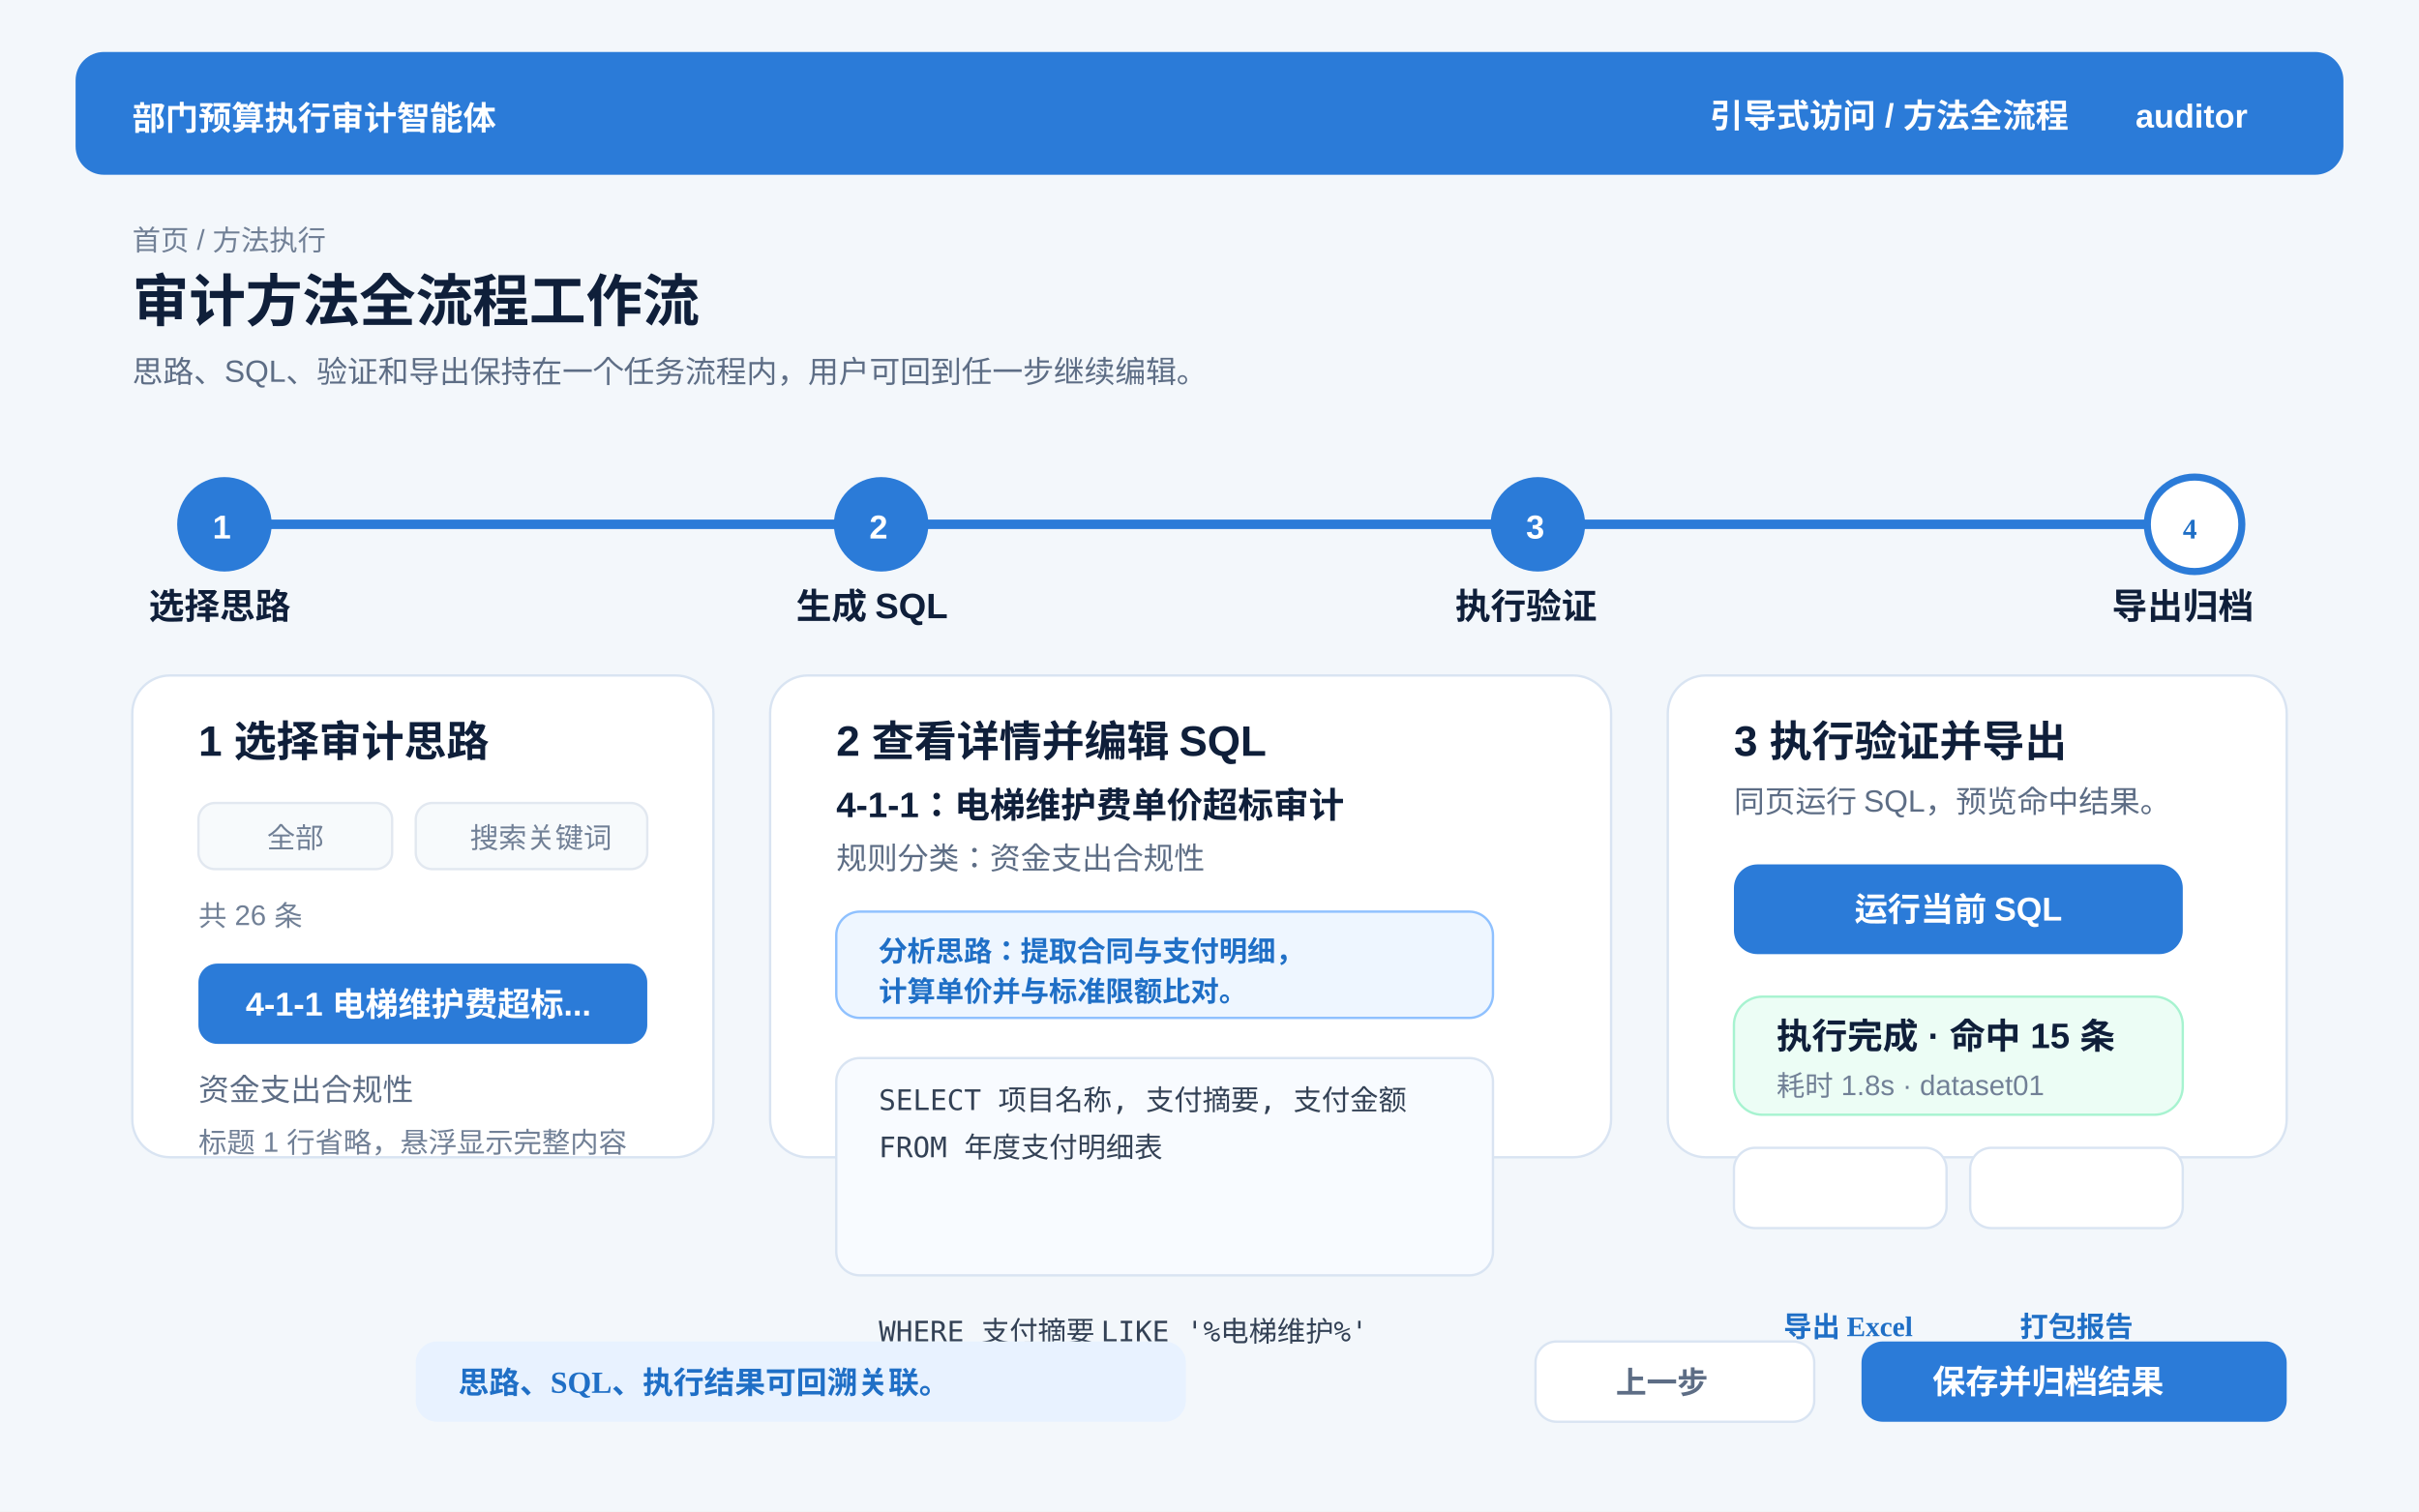
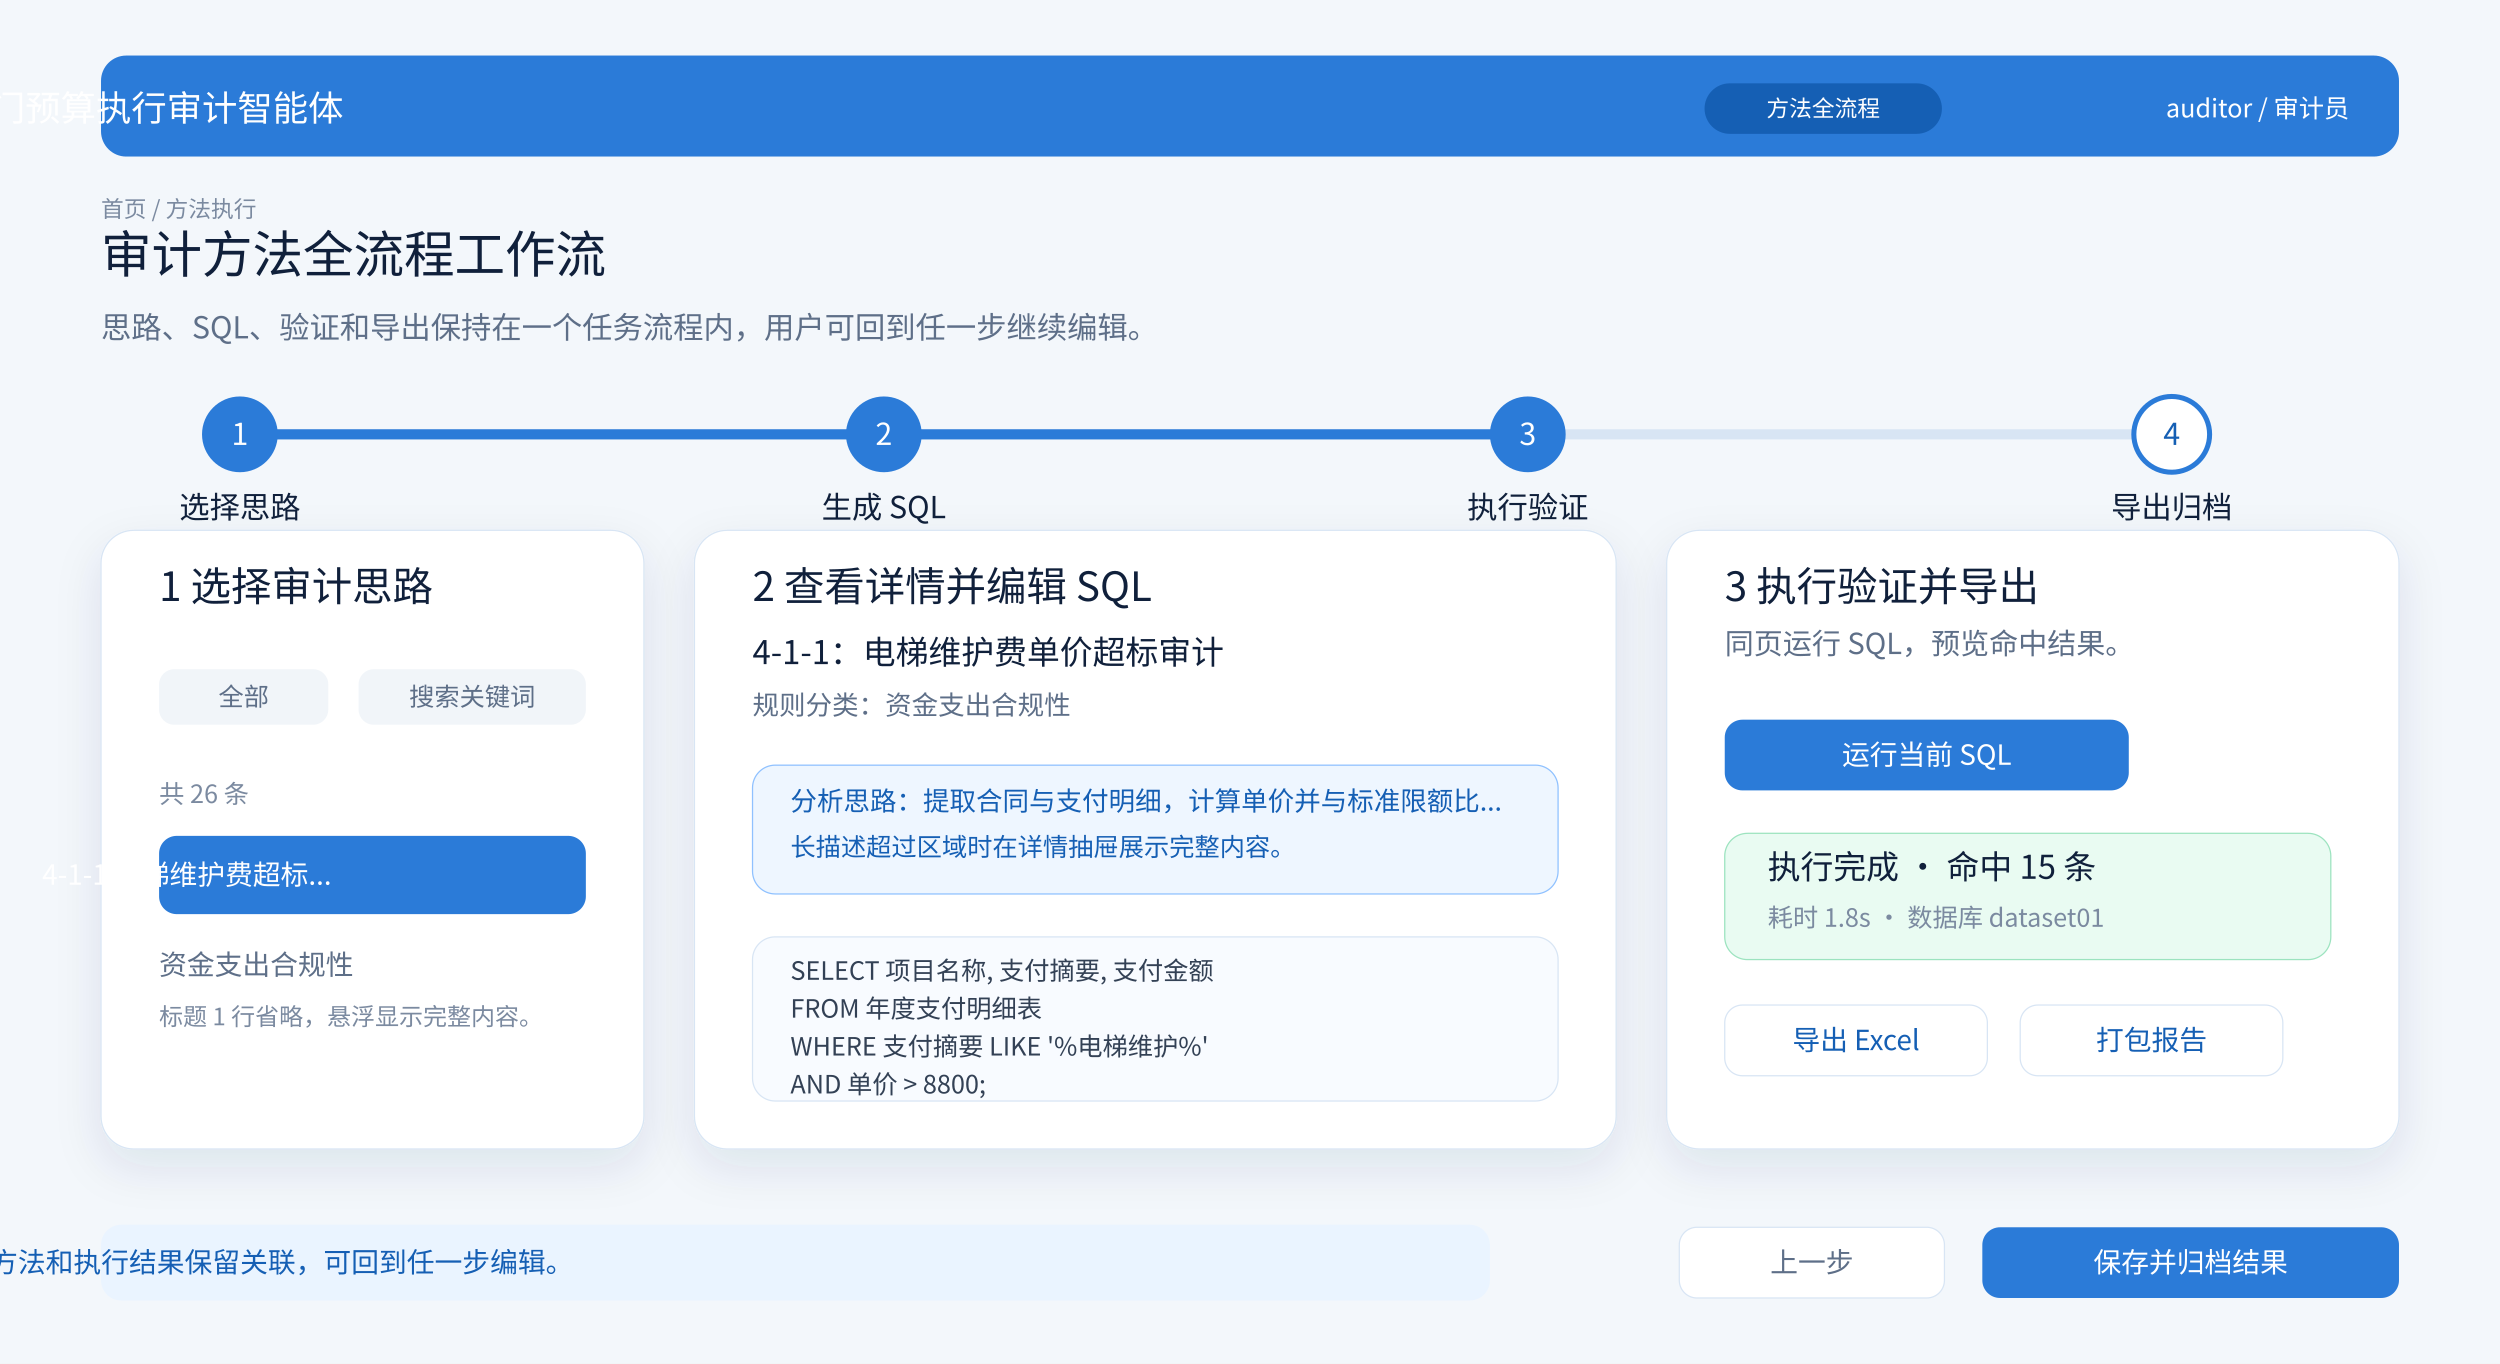
- <svg xmlns="http://www.w3.org/2000/svg" width="1024" height="640" viewBox="0 0 1024 640" fill="none">
-   <style>.page{fill:#f3f7fb}.card{fill:#fff;stroke:#d9e4f2}.selected{fill:#2b7bd8}.muted{fill:#f7fafc;stroke:#e2e8f0}.code{fill:#f8fbff;stroke:#d9e4f2}.blue{fill:#2b7bd8}.title{fill:#0f1f3a;font:700 24px Arial,"Microsoft YaHei",sans-serif}.h2{fill:#0f1f3a;font:700 18px Arial,"Microsoft YaHei",sans-serif}.h3{fill:#0f1f3a;font:700 15px Arial,"Microsoft YaHei",sans-serif}.body{fill:#5d6d85;font:400 13px Arial,"Microsoft YaHei",sans-serif}.small{fill:#718096;font:400 12px Arial,"Microsoft YaHei",sans-serif}.blueText{fill:#1f6fc6;font-weight:700}.white{fill:#fff;font:700 14px Arial,"Microsoft YaHei",sans-serif}.mono{fill:#334155;font:500 12px Consolas,monospace}</style>
-   <rect class="page" width="1024" height="640" />
-   <rect x="32" y="22" width="960" height="52" rx="12" class="blue" />
-   <text x="56" y="55" class="white">部门预算执行审计智能体</text>
-   <text x="724" y="54" class="white" font-size="12">引导式访问 / 方法全流程</text>
-   <text x="904" y="54" class="white" font-size="12">auditor</text>
-   <text x="56" y="106" class="small">首页 / 方法执行</text>
-   <text x="56" y="136" class="title">审计方法全流程工作流</text>
-   <text x="56" y="162" class="body">思路、SQL、验证和导出保持在一个任务流程内，用户可回到任一步继续编辑。</text>
-   <line x1="95" y1="222" x2="929" y2="222" stroke="#2b7bd8" stroke-width="4" />
-   <circle cx="95" cy="222" r="20" class="blue" />
-   <text x="90" y="228" class="white">1</text>
-   <circle cx="373" cy="222" r="20" class="blue" />
-   <text x="368" y="228" class="white">2</text>
-   <circle cx="651" cy="222" r="20" class="blue" />
-   <text x="646" y="228" class="white">3</text>
-   <circle cx="929" cy="222" r="20" fill="#fff" stroke="#2b7bd8" stroke-width="3" />
-   <text x="924" y="228" class="blueText">4</text>
-   <text x="63" y="262" class="h3">选择思路</text>
-   <text x="337" y="262" class="h3">生成 SQL</text>
-   <text x="616" y="262" class="h3">执行验证</text>
-   <text x="894" y="262" class="h3">导出归档</text>
-   <rect x="56" y="286" width="246" height="204" rx="16" class="card" />
-   <text x="84" y="320" class="h2">1 选择审计思路</text>
-   <rect x="84" y="340" width="82" height="28" rx="7" class="muted" />
-   <text x="113" y="359" class="small">全部</text>
-   <rect x="176" y="340" width="98" height="28" rx="7" class="muted" />
-   <text x="199" y="359" class="small">搜索关键词</text>
-   <text x="84" y="392" class="small">共 26 条</text>
-   <rect x="84" y="408" width="190" height="34" rx="8" class="selected" />
-   <text x="104" y="430" class="white" font-size="12">4-1-1 电梯维护费超标...</text>
-   <text x="84" y="466" class="body">资金支出合规性</text>
-   <text x="84" y="488" class="small">标题 1 行省略，悬浮显示完整内容</text>
-   <rect x="326" y="286" width="356" height="204" rx="16" class="card" />
-   <text x="354" y="320" class="h2">2 查看详情并编辑 SQL</text>
-   <text x="354" y="346" class="h3">4-1-1：电梯维护费单价超标审计</text>
-   <text x="354" y="368" class="body">规则分类：资金支出合规性</text>
-   <rect x="354" y="386" width="278" height="45" rx="10" fill="#eef6ff" stroke="#8fc1ff" />
-   <text x="372" y="407" class="blueText" font-size="12">分析思路：提取合同与支付明细，</text>
-   <text x="372" y="424" class="blueText" font-size="12">计算单价并与标准限额比对。</text>
-   <rect x="354" y="448" width="278" height="92" rx="10" class="code" />
-   <text x="372" y="470" class="mono">SELECT 项目名称, 支付摘要, 支付金额</text>
-   <text x="372" y="490" class="mono">FROM 年度支付明细表</text>
-   <text x="372" y="568" class="mono">WHERE 支付摘要 LIKE '%电梯维护%'</text>
-   <text x="372" y="588" class="mono">AND 单价 &gt; 8800;</text>
-   <rect x="706" y="286" width="262" height="204" rx="16" class="card" />
-   <text x="734" y="320" class="h2">3 执行验证并导出</text>
-   <text x="734" y="344" class="body">同页运行 SQL，预览命中结果。</text>
-   <rect x="734" y="366" width="190" height="38" rx="10" class="blue" />
-   <text x="785" y="390" class="white">运行当前 SQL</text>
-   <rect x="734" y="422" width="190" height="50" rx="12" fill="#ecfdf5" stroke="#a7f3d0" />
-   <text x="752" y="444" class="h3">执行完成 · 命中 15 条</text>
-   <text x="752" y="464" class="small">耗时 1.8s · dataset01</text>
-   <rect x="734" y="486" width="90" height="34" rx="9" fill="#fff" stroke="#d9e4f2" />
-   <text x="755" y="566" class="blueText" font-size="12">导出 Excel</text>
-   <rect x="834" y="486" width="90" height="34" rx="9" fill="#fff" stroke="#d9e4f2" />
-   <text x="855" y="566" class="blueText" font-size="12">打包报告</text>
-   <rect x="176" y="568" width="326" height="34" rx="9" fill="#e8f2ff" />
-   <text x="194" y="590" class="blueText" font-size="13">思路、SQL、执行结果可回溯关联。</text>
-   <rect x="650" y="568" width="118" height="34" rx="9" fill="#fff" stroke="#d9e4f2" />
-   <text x="684" y="590" fill="#5d6d85" font-weight="700" font-size="13">上一步</text>
-   <rect x="788" y="568" width="180" height="34" rx="9" class="blue" />
-   <text x="818" y="590" class="white">保存并归档结果</text>
+ <svg xmlns="http://www.w3.org/2000/svg" width="1980" height="1080" viewBox="0 0 1980 1080" fill="none">
+   <defs>
+     <filter id="shadow" x="-20%" y="-20%" width="140%" height="140%">
+       <feDropShadow dx="0" dy="14" stdDeviation="18" flood-color="#15345b" flood-opacity="0.10" />
+     </filter>
+   </defs>
+   <rect width="1980" height="1080" fill="#f3f7fb" />
+   <rect x="80" y="44" width="1820" height="80" rx="20" fill="#2b7bd8" />
+   <text x="118" y="86" fill="#ffffff" font-size="28" font-family="WenQuanYi Micro Hei, Noto Sans CJK SC, Microsoft YaHei, Arial, sans-serif" text-anchor="middle" dominant-baseline="middle">部门预算执行审计智能体</text>
+   <rect x="1350" y="66" width="188" height="40" rx="20" fill="#155fb4" />
+   <text x="1444" y="86" fill="#ffffff" font-size="18" font-family="WenQuanYi Micro Hei, Noto Sans CJK SC, Microsoft YaHei, Arial, sans-serif" text-anchor="middle" dominant-baseline="middle">方法全流程</text>
+   <text x="1788" y="86" fill="#ffffff" font-size="20" font-family="WenQuanYi Micro Hei, Noto Sans CJK SC, Microsoft YaHei, Arial, sans-serif" text-anchor="middle" dominant-baseline="middle">auditor / 审计员</text>
+   <text x="80" y="172" fill="#7b8aa0" font-size="18" font-family="WenQuanYi Micro Hei, Noto Sans CJK SC, Microsoft YaHei, Arial, sans-serif" text-anchor="start" dominant-baseline="auto">首页 / 方法执行</text>
+   <text x="80" y="216" fill="#10203b" font-size="40" font-family="WenQuanYi Micro Hei, Noto Sans CJK SC, Microsoft YaHei, Arial, sans-serif" text-anchor="start" dominant-baseline="auto">审计方法全流程工作流</text>
+   <text x="80" y="268" fill="#5e6f88" font-size="24" font-family="WenQuanYi Micro Hei, Noto Sans CJK SC, Microsoft YaHei, Arial, sans-serif" text-anchor="start" dominant-baseline="auto">思路、SQL、验证和导出保持在一个任务流程内，用户可回到任一步继续编辑。</text>
+   <line x1="190" y1="344" x2="1720" y2="344" stroke="#d8e5f4" stroke-width="8" stroke-linecap="round" />
+   <line x1="190" y1="344" x2="1210" y2="344" stroke="#2b7bd8" stroke-width="8" stroke-linecap="round" />
+   <circle cx="190" cy="344" r="30" fill="#2b7bd8" />
+   <text x="190" y="344" fill="#ffffff" font-size="24" font-family="WenQuanYi Micro Hei, Noto Sans CJK SC, Microsoft YaHei, Arial, sans-serif" text-anchor="middle" dominant-baseline="middle">1</text>
+   <text x="190" y="402" fill="#10203b" font-size="24" font-family="WenQuanYi Micro Hei, Noto Sans CJK SC, Microsoft YaHei, Arial, sans-serif" text-anchor="middle" dominant-baseline="middle">选择思路</text>
+   <circle cx="700" cy="344" r="30" fill="#2b7bd8" />
+   <text x="700" y="344" fill="#ffffff" font-size="24" font-family="WenQuanYi Micro Hei, Noto Sans CJK SC, Microsoft YaHei, Arial, sans-serif" text-anchor="middle" dominant-baseline="middle">2</text>
+   <text x="700" y="402" fill="#10203b" font-size="24" font-family="WenQuanYi Micro Hei, Noto Sans CJK SC, Microsoft YaHei, Arial, sans-serif" text-anchor="middle" dominant-baseline="middle">生成 SQL</text>
+   <circle cx="1210" cy="344" r="30" fill="#2b7bd8" />
+   <text x="1210" y="344" fill="#ffffff" font-size="24" font-family="WenQuanYi Micro Hei, Noto Sans CJK SC, Microsoft YaHei, Arial, sans-serif" text-anchor="middle" dominant-baseline="middle">3</text>
+   <text x="1210" y="402" fill="#10203b" font-size="24" font-family="WenQuanYi Micro Hei, Noto Sans CJK SC, Microsoft YaHei, Arial, sans-serif" text-anchor="middle" dominant-baseline="middle">执行验证</text>
+   <circle cx="1720" cy="344" r="30" fill="#ffffff" stroke="#2b7bd8" stroke-width="4" />
+   <text x="1720" y="344" fill="#155fb4" font-size="24" font-family="WenQuanYi Micro Hei, Noto Sans CJK SC, Microsoft YaHei, Arial, sans-serif" text-anchor="middle" dominant-baseline="middle">4</text>
+   <text x="1720" y="402" fill="#10203b" font-size="24" font-family="WenQuanYi Micro Hei, Noto Sans CJK SC, Microsoft YaHei, Arial, sans-serif" text-anchor="middle" dominant-baseline="middle">导出归档</text>
+   <rect x="80" y="420" width="430" height="490" rx="26" fill="#ffffff" stroke="#d8e5f4" stroke-width="1" filter="url(#shadow)" />
+   <text x="126" y="476" fill="#10203b" font-size="32" font-family="WenQuanYi Micro Hei, Noto Sans CJK SC, Microsoft YaHei, Arial, sans-serif" text-anchor="start" dominant-baseline="auto">1 选择审计思路</text>
+   <rect x="126" y="530" width="134" height="44" rx="12" fill="#f1f5f9" />
+   <text x="193" y="552" fill="#5e6f88" font-size="20" font-family="WenQuanYi Micro Hei, Noto Sans CJK SC, Microsoft YaHei, Arial, sans-serif" text-anchor="middle" dominant-baseline="middle">全部</text>
+   <rect x="284" y="530" width="180" height="44" rx="12" fill="#f1f5f9" />
+   <text x="374" y="552" fill="#5e6f88" font-size="20" font-family="WenQuanYi Micro Hei, Noto Sans CJK SC, Microsoft YaHei, Arial, sans-serif" text-anchor="middle" dominant-baseline="middle">搜索关键词</text>
+   <text x="126" y="636" fill="#7b8aa0" font-size="20" font-family="WenQuanYi Micro Hei, Noto Sans CJK SC, Microsoft YaHei, Arial, sans-serif" text-anchor="start" dominant-baseline="auto">共 26 条</text>
+   <rect x="126" y="662" width="338" height="62" rx="14" fill="#2b7bd8" />
+   <text x="148" y="693" fill="#ffffff" font-size="22" font-family="WenQuanYi Micro Hei, Noto Sans CJK SC, Microsoft YaHei, Arial, sans-serif" text-anchor="middle" dominant-baseline="middle">4-1-1 电梯维护费超标...</text>
+   <text x="126" y="772" fill="#5e6f88" font-size="22" font-family="WenQuanYi Micro Hei, Noto Sans CJK SC, Microsoft YaHei, Arial, sans-serif" text-anchor="start" dominant-baseline="auto">资金支出合规性</text>
+   <text x="126" y="812" fill="#7b8aa0" font-size="19" font-family="WenQuanYi Micro Hei, Noto Sans CJK SC, Microsoft YaHei, Arial, sans-serif" text-anchor="start" dominant-baseline="auto">标题 1 行省略，悬浮显示完整内容。</text>
+   <rect x="550" y="420" width="730" height="490" rx="26" fill="#ffffff" stroke="#d8e5f4" stroke-width="1" filter="url(#shadow)" />
+   <text x="596" y="476" fill="#10203b" font-size="32" font-family="WenQuanYi Micro Hei, Noto Sans CJK SC, Microsoft YaHei, Arial, sans-serif" text-anchor="start" dominant-baseline="auto">2 查看详情并编辑 SQL</text>
+   <text x="596" y="526" fill="#10203b" font-size="26" font-family="WenQuanYi Micro Hei, Noto Sans CJK SC, Microsoft YaHei, Arial, sans-serif" text-anchor="start" dominant-baseline="auto">4-1-1：电梯维护费单价超标审计</text>
+   <text x="596" y="566" fill="#5e6f88" font-size="21" font-family="WenQuanYi Micro Hei, Noto Sans CJK SC, Microsoft YaHei, Arial, sans-serif" text-anchor="start" dominant-baseline="auto">规则分类：资金支出合规性</text>
+   <rect x="596" y="606" width="638" height="102" rx="18" fill="#eef6ff" stroke="#8fc1ff" stroke-width="1" />
+   <text x="626" y="642" fill="#155fb4" font-size="21" font-family="WenQuanYi Micro Hei, Noto Sans CJK SC, Microsoft YaHei, Arial, sans-serif" text-anchor="start" dominant-baseline="auto">分析思路：提取合同与支付明细，计算单价并与标准限额比...</text>
+   <text x="626" y="678" fill="#155fb4" font-size="20" font-family="WenQuanYi Micro Hei, Noto Sans CJK SC, Microsoft YaHei, Arial, sans-serif" text-anchor="start" dominant-baseline="auto">长描述超过区域时在详情抽屉展示完整内容。</text>
+   <rect x="596" y="742" width="638" height="130" rx="18" fill="#f8fbff" stroke="#d8e5f4" stroke-width="1" />
+   <text x="626" y="776" fill="#334155" font-size="20" font-family="WenQuanYi Micro Hei, Noto Sans CJK SC, Microsoft YaHei, Arial, sans-serif" text-anchor="start" dominant-baseline="auto">SELECT 项目名称, 支付摘要, 支付金额</text>
+   <text x="626" y="806" fill="#334155" font-size="20" font-family="WenQuanYi Micro Hei, Noto Sans CJK SC, Microsoft YaHei, Arial, sans-serif" text-anchor="start" dominant-baseline="auto">FROM 年度支付明细表</text>
+   <text x="626" y="836" fill="#334155" font-size="20" font-family="WenQuanYi Micro Hei, Noto Sans CJK SC, Microsoft YaHei, Arial, sans-serif" text-anchor="start" dominant-baseline="auto">WHERE 支付摘要 LIKE '%电梯维护%'</text>
+   <text x="626" y="866" fill="#334155" font-size="20" font-family="WenQuanYi Micro Hei, Noto Sans CJK SC, Microsoft YaHei, Arial, sans-serif" text-anchor="start" dominant-baseline="auto">AND 单价 &gt; 8800;</text>
+   <rect x="1320" y="420" width="580" height="490" rx="26" fill="#ffffff" stroke="#d8e5f4" stroke-width="1" filter="url(#shadow)" />
+   <text x="1366" y="476" fill="#10203b" font-size="32" font-family="WenQuanYi Micro Hei, Noto Sans CJK SC, Microsoft YaHei, Arial, sans-serif" text-anchor="start" dominant-baseline="auto">3 执行验证并导出</text>
+   <text x="1366" y="518" fill="#5e6f88" font-size="23" font-family="WenQuanYi Micro Hei, Noto Sans CJK SC, Microsoft YaHei, Arial, sans-serif" text-anchor="start" dominant-baseline="auto">同页运行 SQL，预览命中结果。</text>
+   <rect x="1366" y="570" width="320" height="56" rx="14" fill="#2b7bd8" />
+   <text x="1526" y="598" fill="#ffffff" font-size="22" font-family="WenQuanYi Micro Hei, Noto Sans CJK SC, Microsoft YaHei, Arial, sans-serif" text-anchor="middle" dominant-baseline="middle">运行当前 SQL</text>
+   <rect x="1366" y="660" width="480" height="100" rx="18" fill="#e9fbf2" stroke="#9ce3bf" stroke-width="1" />
+   <text x="1400" y="696" fill="#10203b" font-size="26" font-family="WenQuanYi Micro Hei, Noto Sans CJK SC, Microsoft YaHei, Arial, sans-serif" text-anchor="start" dominant-baseline="auto">执行完成 · 命中 15 条</text>
+   <text x="1400" y="734" fill="#7b8aa0" font-size="20" font-family="WenQuanYi Micro Hei, Noto Sans CJK SC, Microsoft YaHei, Arial, sans-serif" text-anchor="start" dominant-baseline="auto">耗时 1.8s · 数据库 dataset01</text>
+   <rect x="1366" y="796" width="208" height="56" rx="14" fill="#ffffff" stroke="#d8e5f4" stroke-width="1" />
+   <text x="1470" y="824" fill="#155fb4" font-size="22" font-family="WenQuanYi Micro Hei, Noto Sans CJK SC, Microsoft YaHei, Arial, sans-serif" text-anchor="middle" dominant-baseline="middle">导出 Excel</text>
+   <rect x="1600" y="796" width="208" height="56" rx="14" fill="#ffffff" stroke="#d8e5f4" stroke-width="1" />
+   <text x="1704" y="824" fill="#155fb4" font-size="22" font-family="WenQuanYi Micro Hei, Noto Sans CJK SC, Microsoft YaHei, Arial, sans-serif" text-anchor="middle" dominant-baseline="middle">打包报告</text>
+   <rect x="80" y="970" width="1100" height="60" rx="16" fill="#eaf4ff" />
+   <text x="112" y="1000" fill="#155fb4" font-size="22" font-family="WenQuanYi Micro Hei, Noto Sans CJK SC, Microsoft YaHei, Arial, sans-serif" text-anchor="middle" dominant-baseline="middle">统一结果：思路、SQL 方法和执行结果保留关联，可回到任一步编辑。</text>
+   <rect x="1330" y="972" width="210" height="56" rx="14" fill="#ffffff" stroke="#d8e5f4" stroke-width="1" />
+   <text x="1435" y="1000" fill="#5e6f88" font-size="22" font-family="WenQuanYi Micro Hei, Noto Sans CJK SC, Microsoft YaHei, Arial, sans-serif" text-anchor="middle" dominant-baseline="middle">上一步</text>
+   <rect x="1570" y="972" width="330" height="56" rx="14" fill="#2b7bd8" />
+   <text x="1735" y="1000" fill="#ffffff" font-size="22" font-family="WenQuanYi Micro Hei, Noto Sans CJK SC, Microsoft YaHei, Arial, sans-serif" text-anchor="middle" dominant-baseline="middle">保存并归档结果</text>
</svg>
